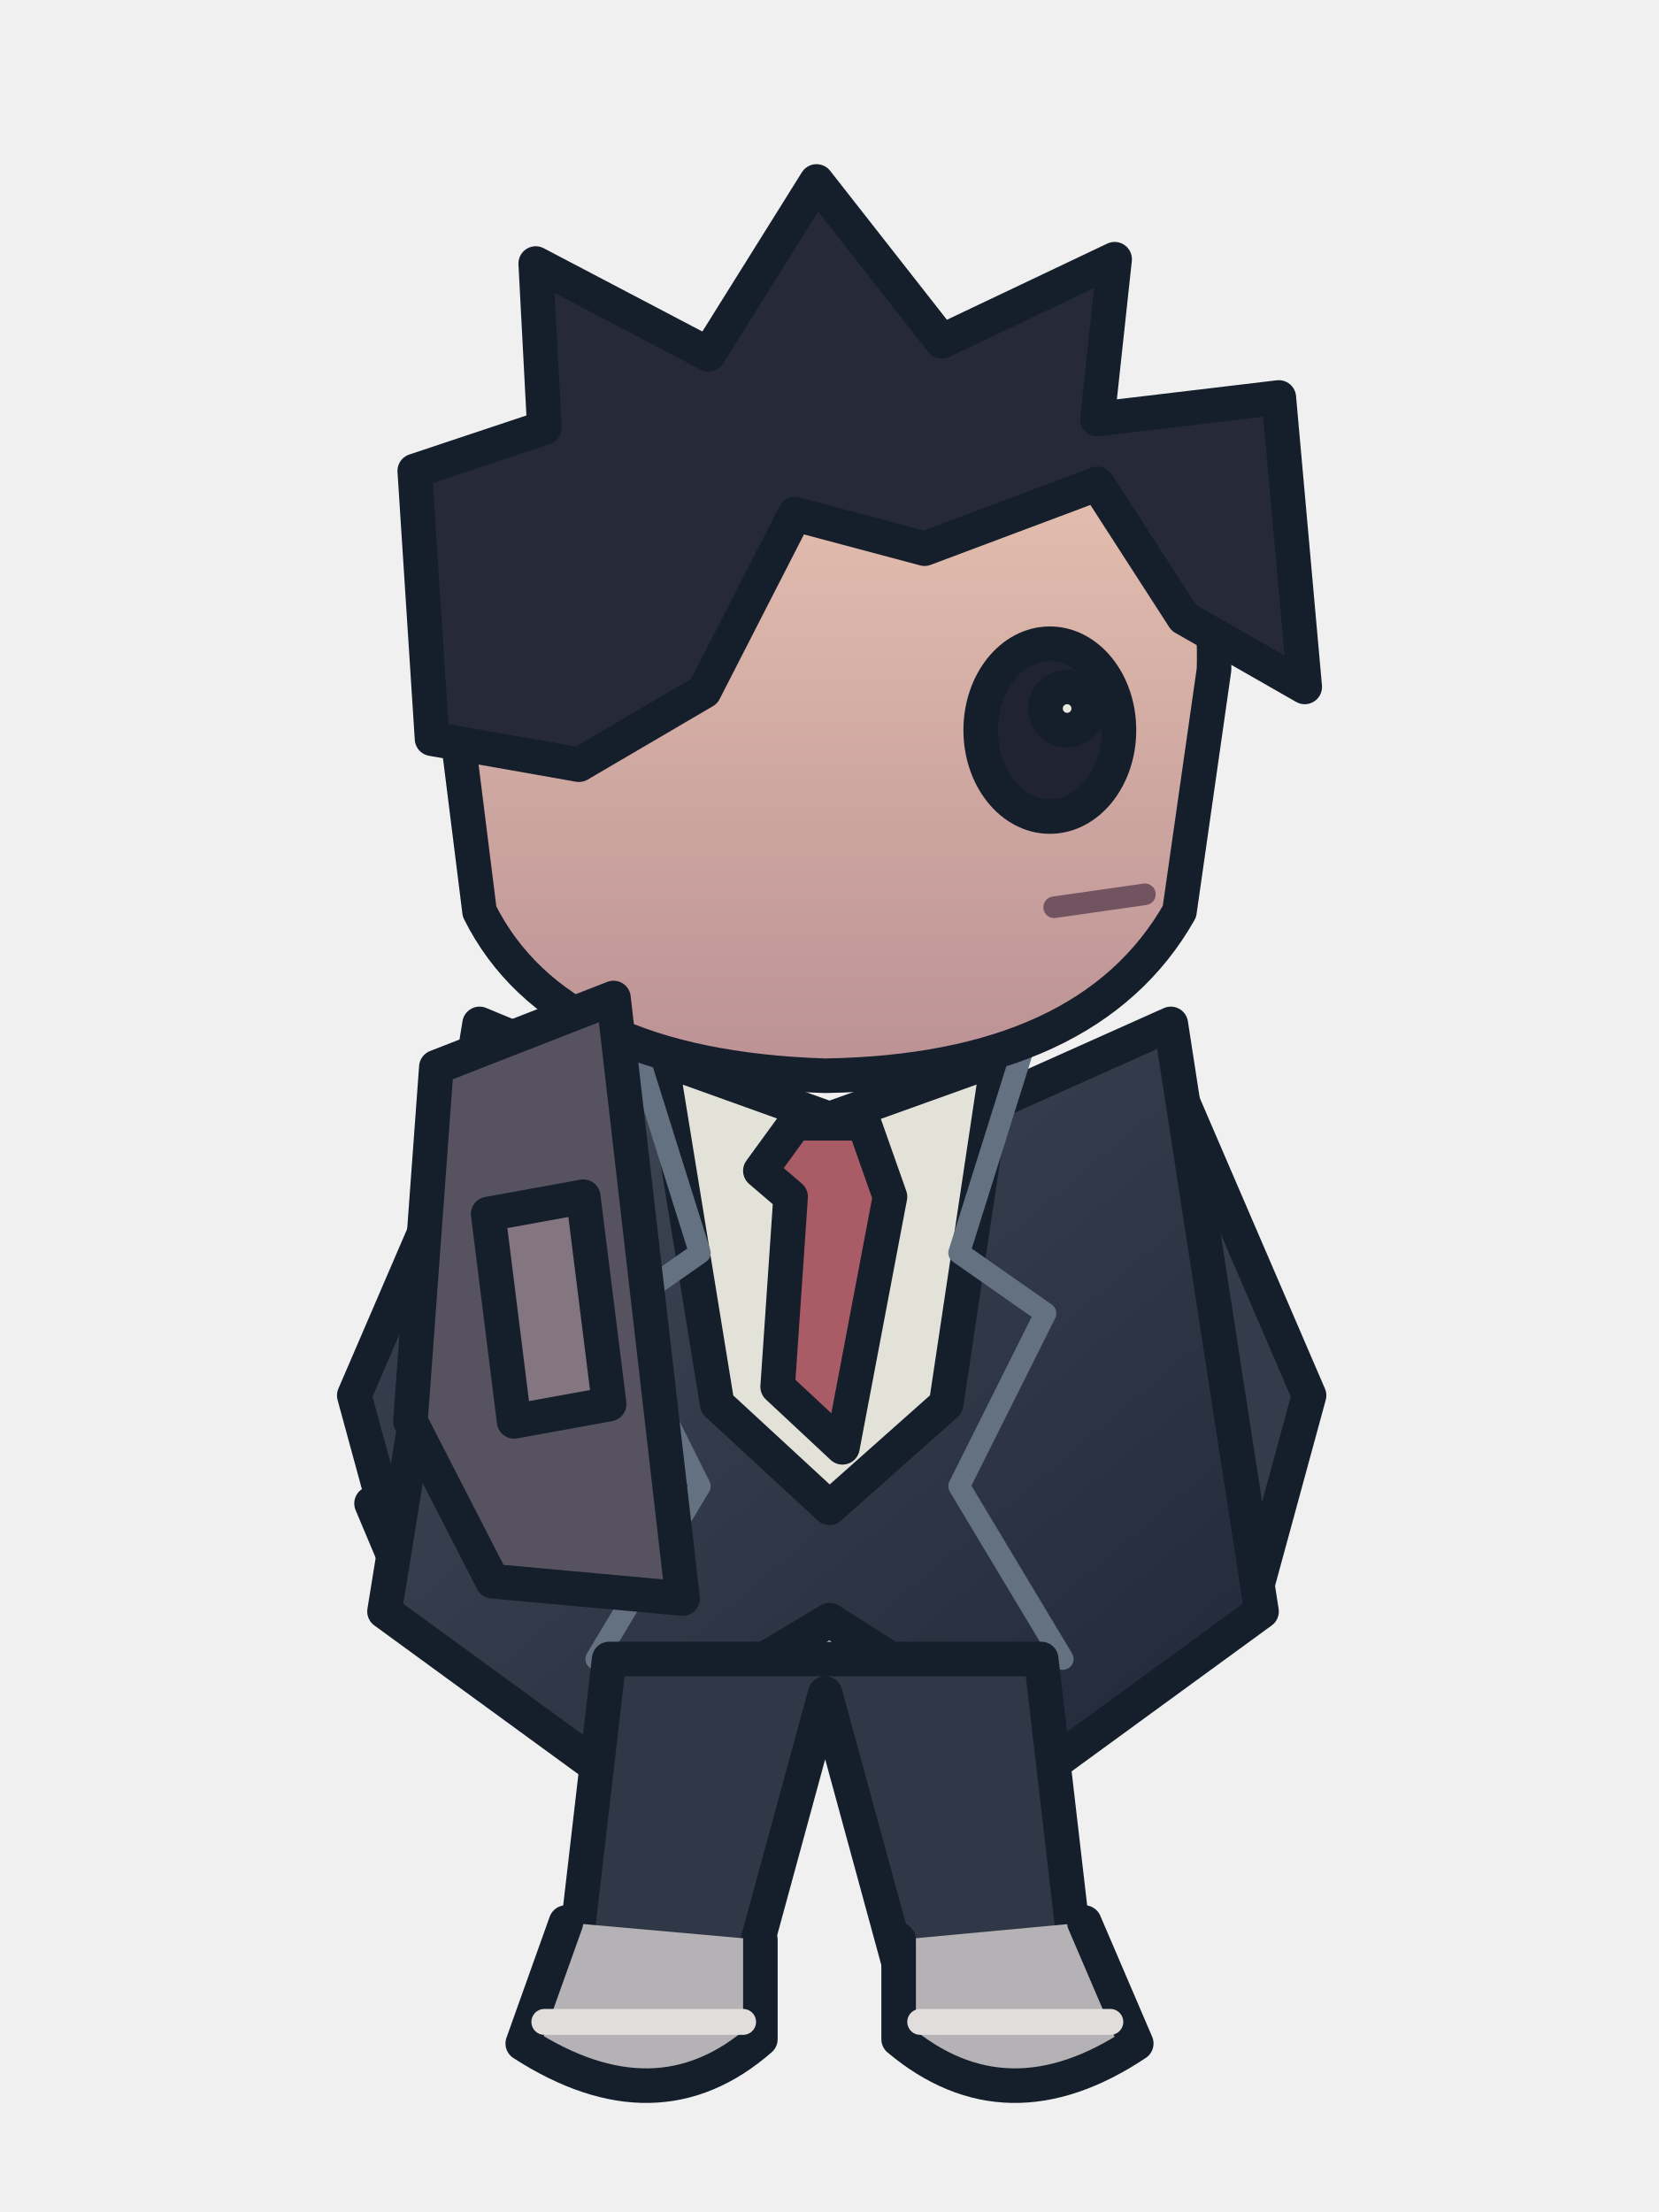
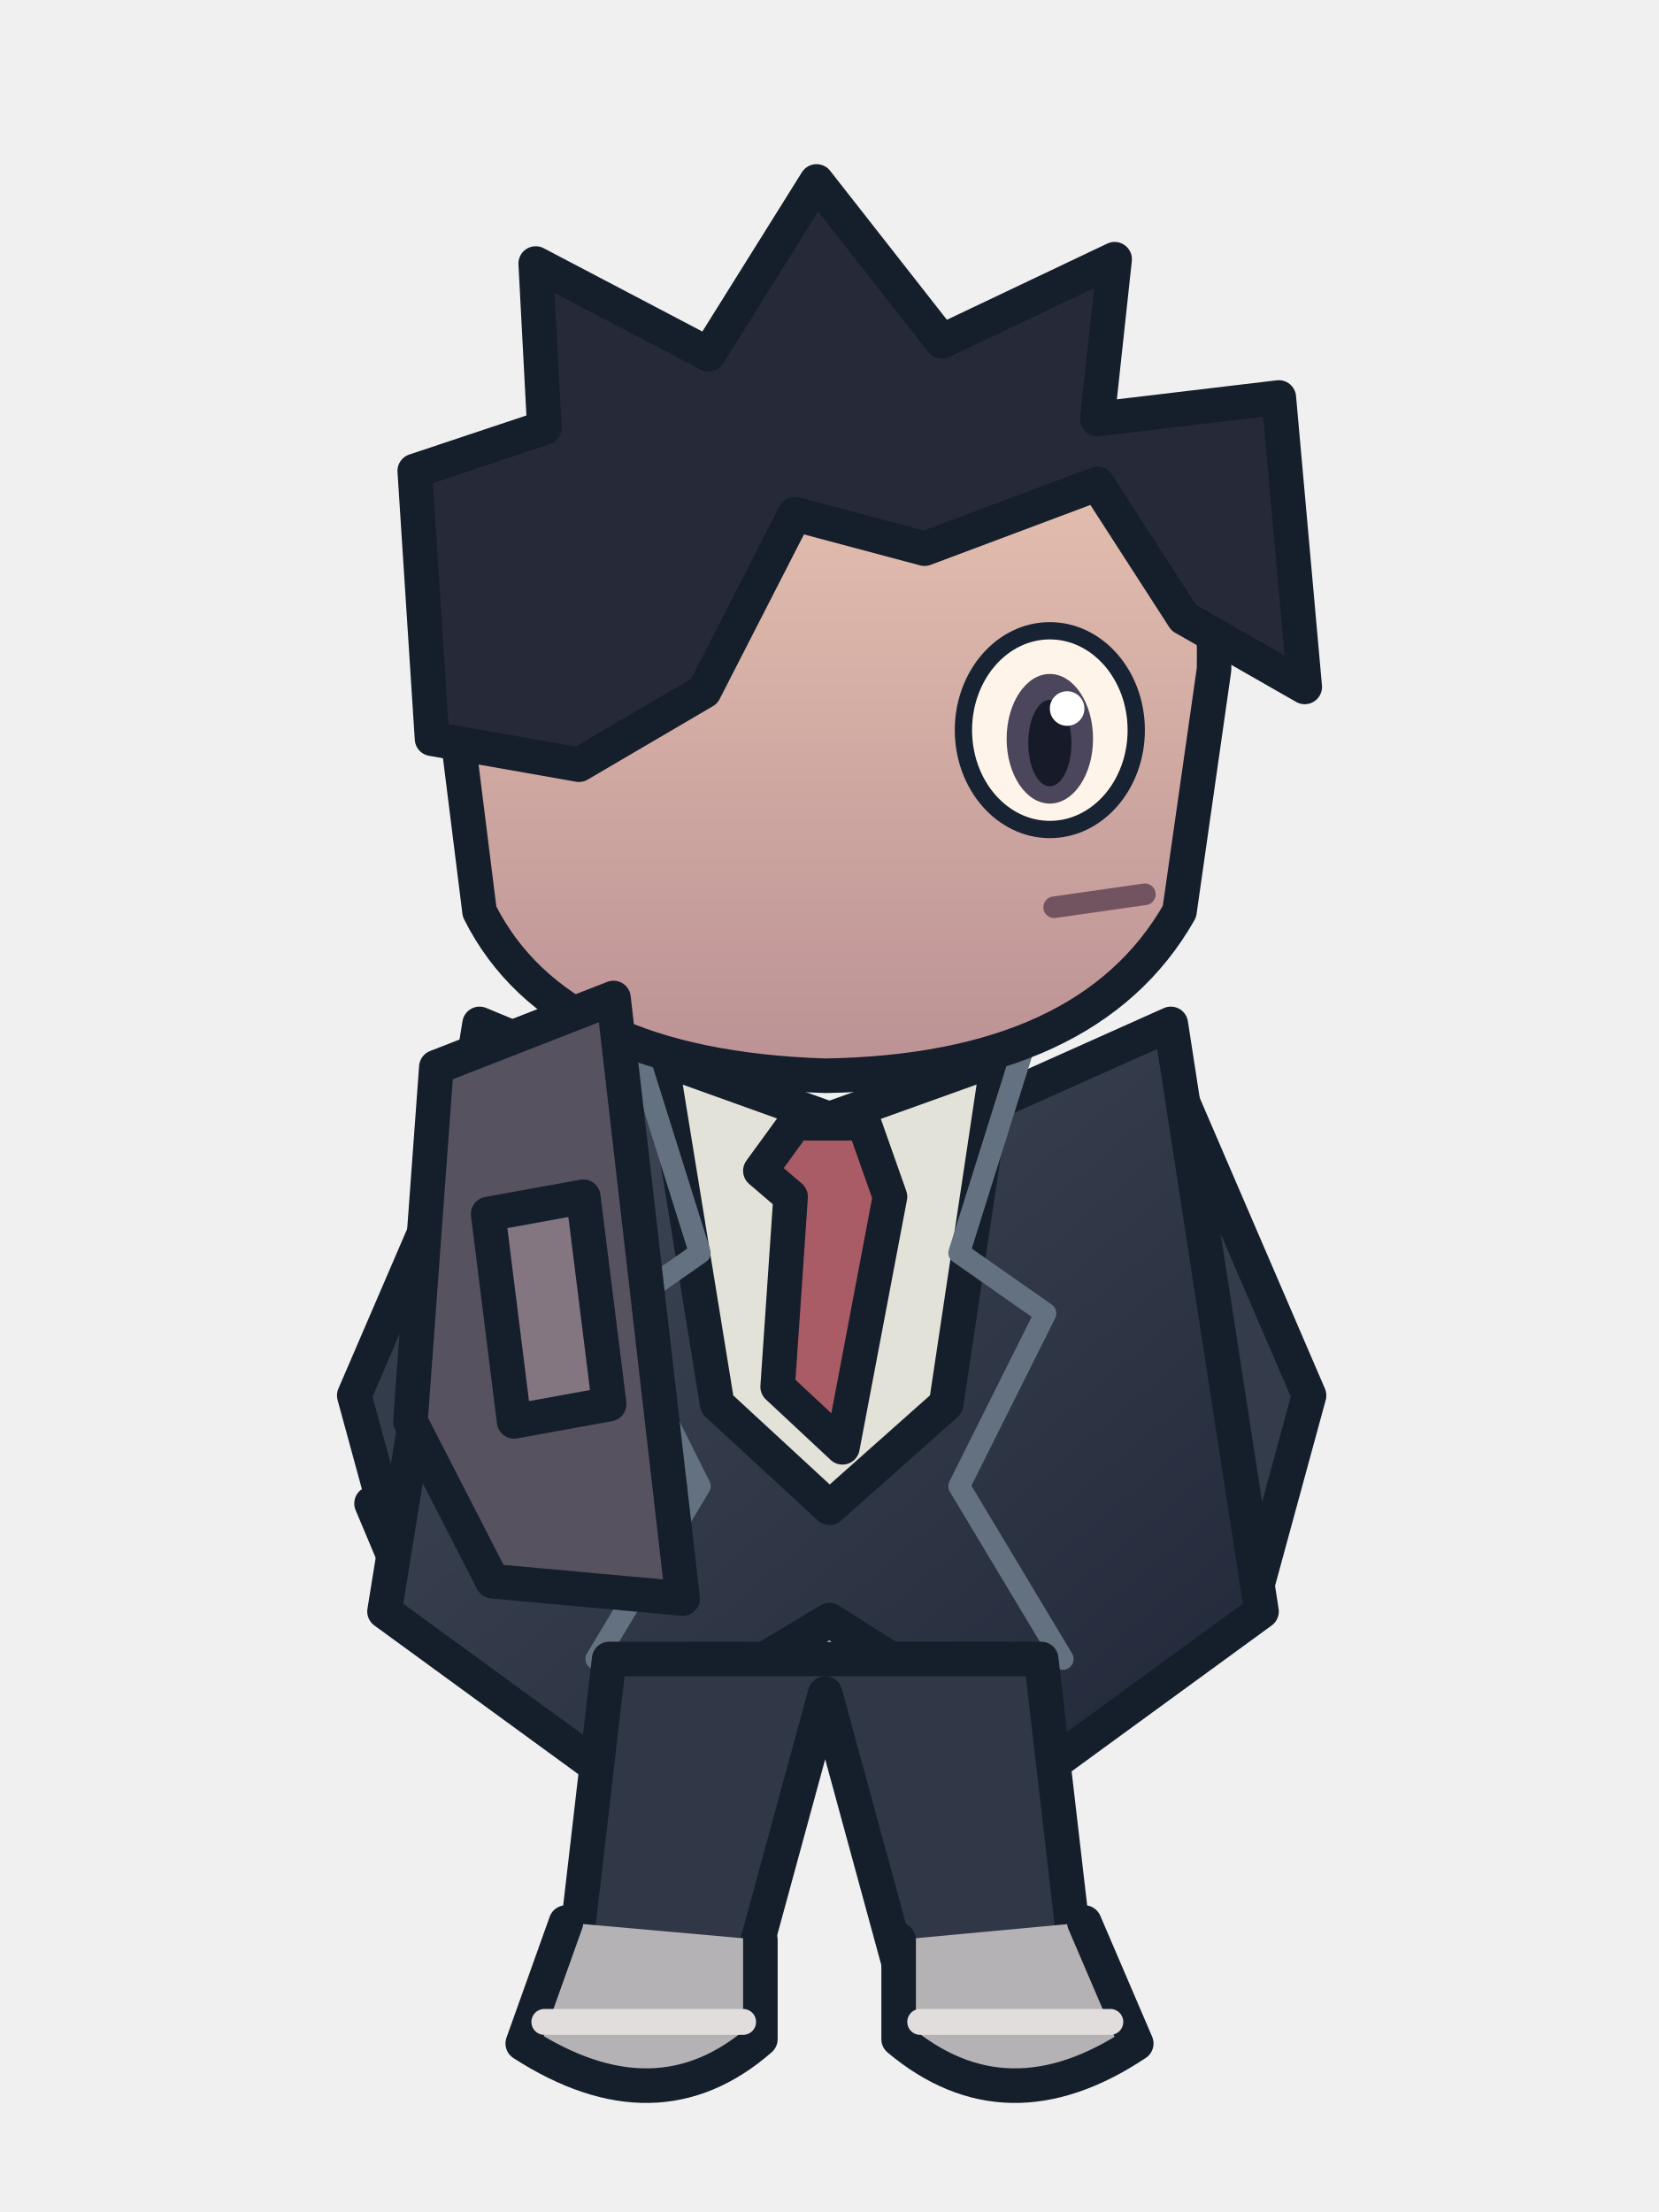
<svg xmlns="http://www.w3.org/2000/svg" width="384" height="512" viewBox="0 0 384 512">
  <defs>
    <linearGradient id="skin" x2="0" y2="1">
      <stop stop-color="#edc9b5" />
      <stop offset="1" stop-color="#bb9194" />
    </linearGradient>
    <linearGradient id="coat" x2="1" y2="1">
      <stop stop-color="#424957" />
      <stop offset="1" stop-color="#212839" />
    </linearGradient>
  </defs>
  <g stroke="#151e2b" stroke-width="8" stroke-linecap="round" stroke-linejoin="round">
    <path d="m113 251-31 72 12 44 23-12 14-82m141-22 31 72-12 44-23-12-14-82" fill="#343b4a" />
    <path d="m86 348 8 19 22-12-6-15m177 8-8 19-22-12 6-15" fill="#d5b3a5" />
    <path d="m111 237-22 136 48 35 55-33 52 33 48-35-21-136-38 17-41 5-40-5Z" fill="url(#coat)" />
    <path d="m153 245 39 14 39-14-12 80-27 24-26-24Z" fill="#e3e2d9" />
    <path d="m184 260 16 0 6 17-11 58-15-14 3-44-7-6Z" fill="#a95c65" />
    <path d="m146 239 16 51-20 14 20 40-24 40m100-145-16 51 20 14-20 40 24 40" fill="none" stroke="#647181" stroke-width="5" />
    <path d="M104 155Q104 82 192 78q91 3 89 77l-8 56q-21 37-82 38-62-2-80-38Z" fill="url(#skin)" />
    <path d="m100 171-4-62 30-10-2-38 40 21 25-40 29 37 40-19-4 37 42-5 6 67-28-16-20-31-40 15-30-8-21 41-29 17Z" fill="#252938" />
-     <ellipse cx="243" cy="169" rx="16" ry="20" fill="#202432" />
-     <circle cx="247" cy="164" r="5" fill="#e8e8df" />
+     <g id="eye-243">
+       <ellipse cx="243" cy="169" rx="20" ry="23" fill="#fff4e9" stroke="#172333" stroke-width="4" />
+       <ellipse cx="243" cy="171" rx="10" ry="15" fill="#4b465b" stroke="none" />
+       <ellipse cx="243" cy="172" rx="5" ry="10" fill="#171b29" stroke="none" />
+       <circle cx="247" cy="164" r="4" fill="#ffffff" stroke="none" />
+     </g>
    <path d="m244 210 21-3" stroke="#725461" stroke-width="5" />
    <path d="m101 247 41-16 16 139-44-4-19-37Z" fill="#565260" />
    <path d="m113 281 22-4 6 48-22 4Z" fill="#847681" />
    <path d="m141 384-8 69 40 5 18-66 18 66 40-5-8-69Z" fill="#303746" />
    <path d="m131 445-10 28q31 20 55-1v-23m32 0v23q25 21 55 1l-12-28" fill="#b4b2b4" />
    <path d="m126 468 46 0m41 0 44 0" stroke="#e1dddc" stroke-width="6" />
  </g>
</svg>
